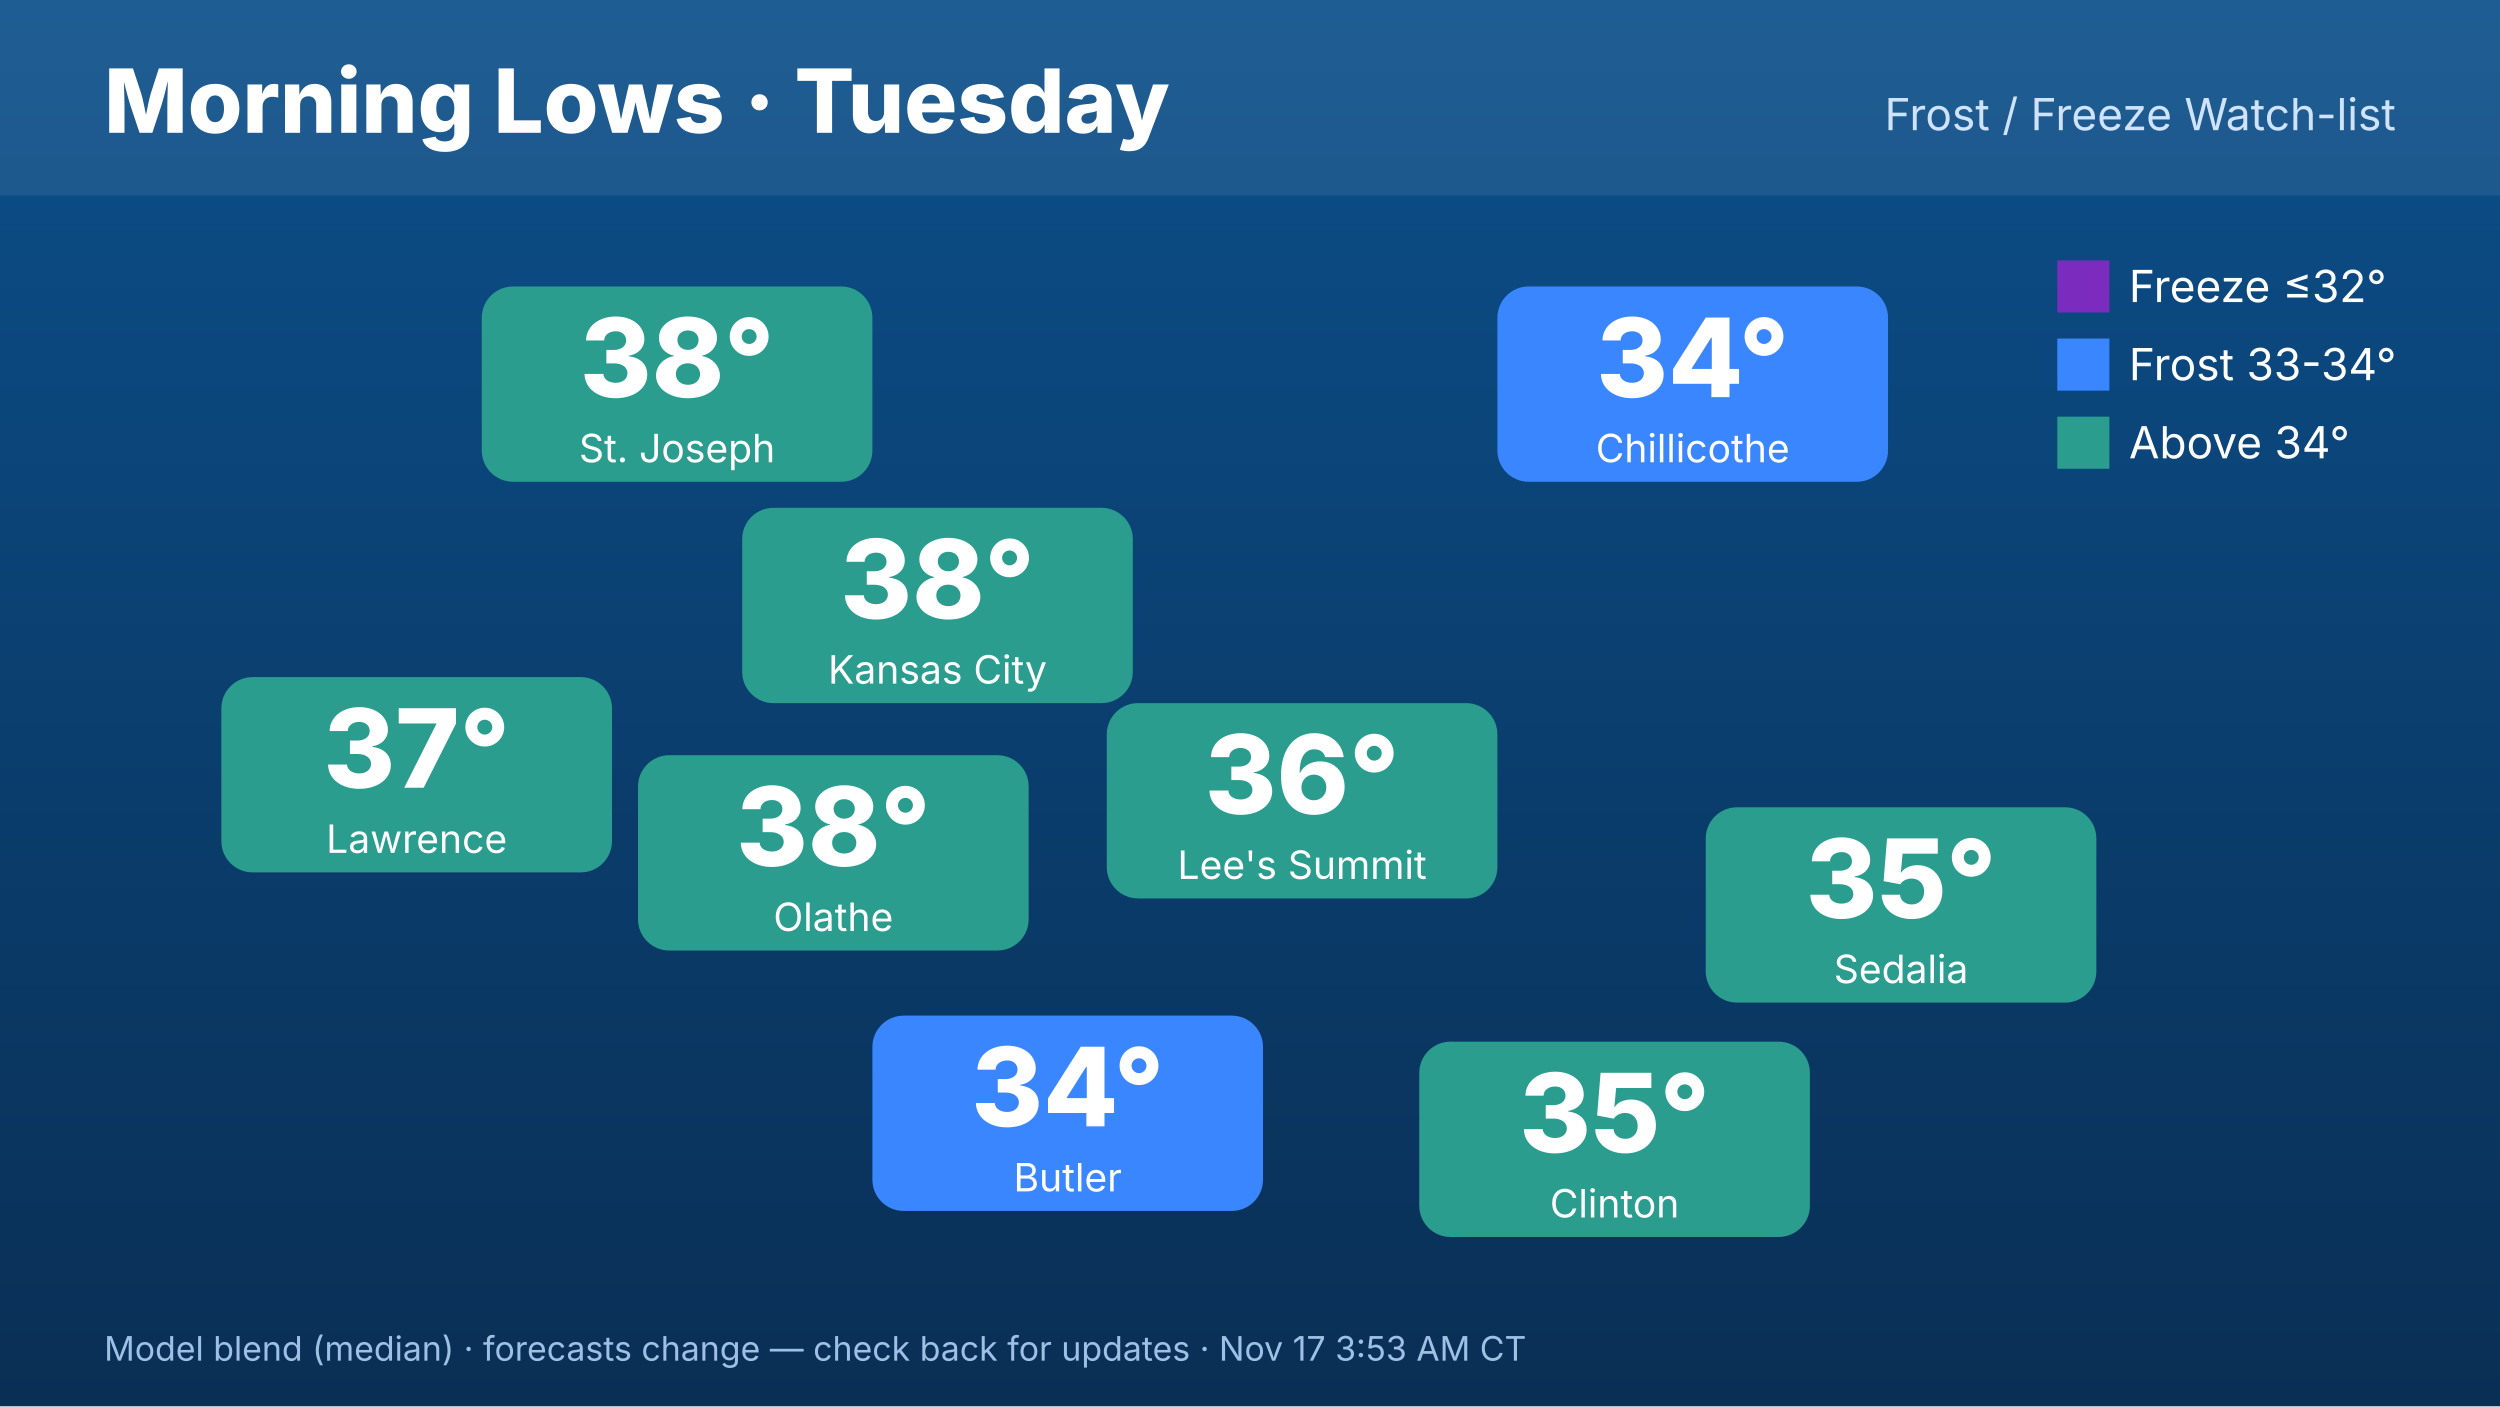
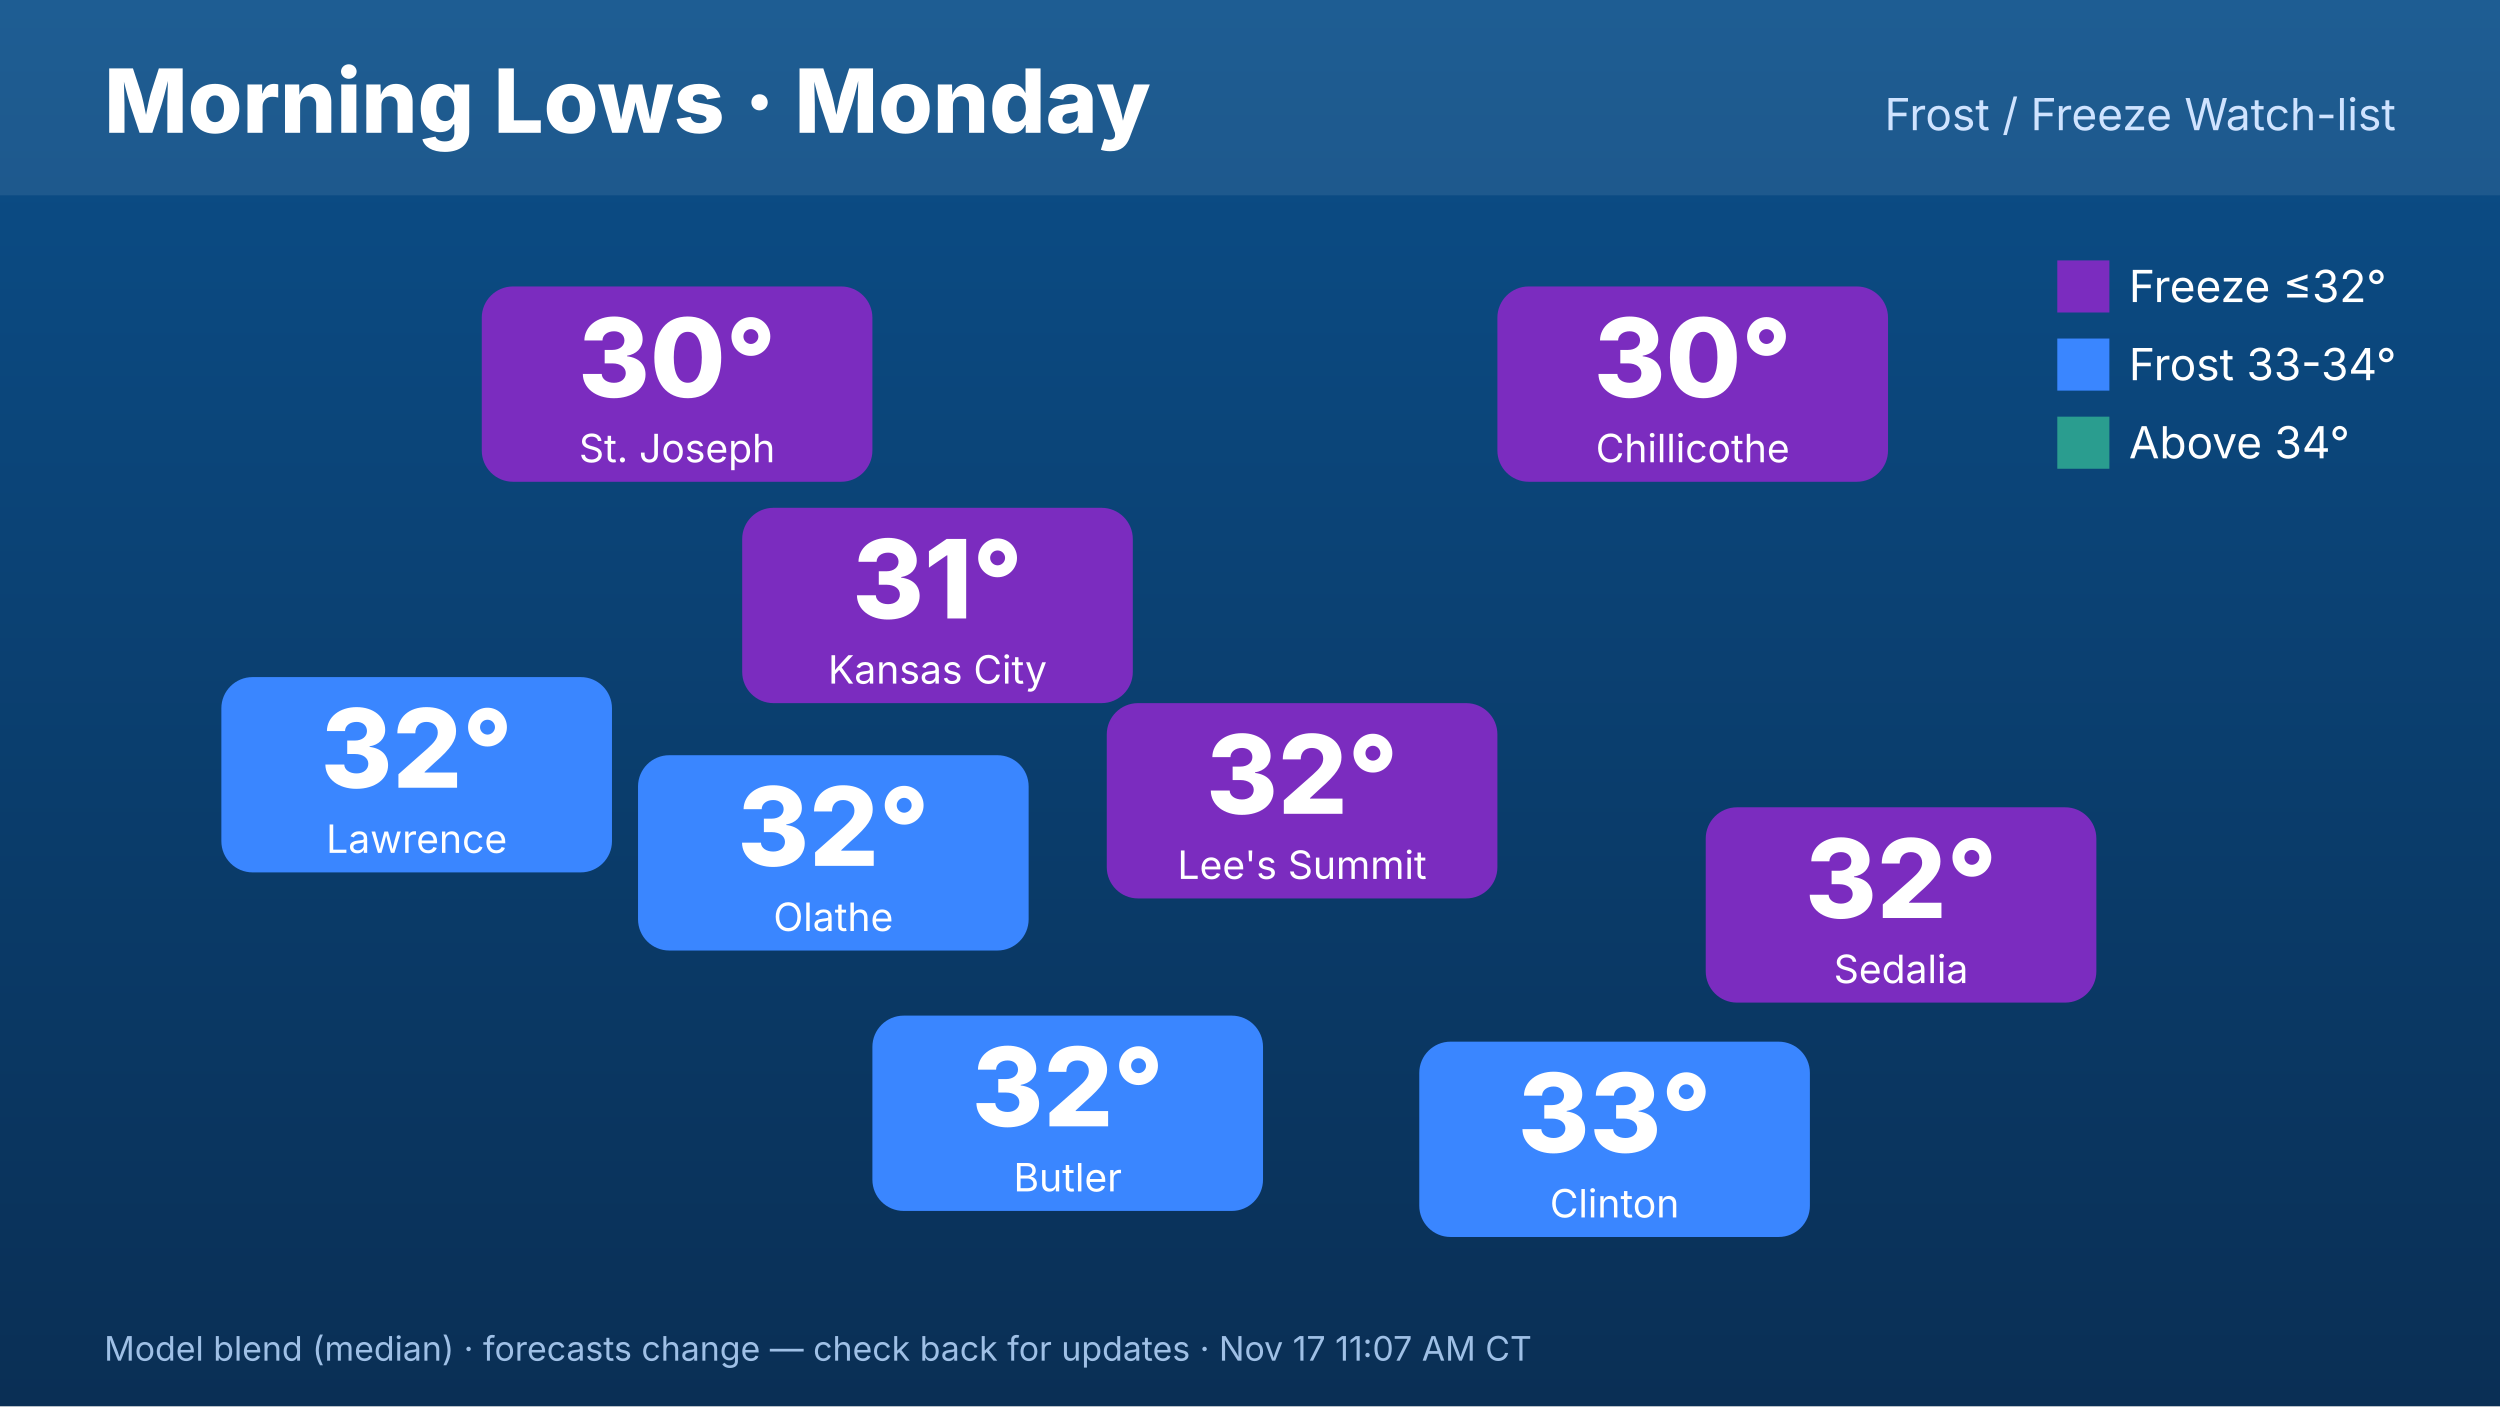
<svg xmlns="http://www.w3.org/2000/svg" width="1920" height="1080" viewBox="0 0 1920 1080" font-family="Inter,Helvetica,Arial,sans-serif">
  <defs>
    <linearGradient id="bg" x1="0" y1="0" x2="0" y2="1">
      <stop offset="0" stop-color="#0b4f8a" />
      <stop offset="1" stop-color="#0a2f55" />
    </linearGradient>
  </defs>
  <rect width="1920" height="1080" fill="url(#bg)" />
  <rect x="0" y="0" width="1920" height="150" fill="#ffffff" opacity=".08" />
-   <text x="80" y="102" font-size="68" font-weight="800" fill="#fff">Morning Lows · Tuesday</text>
+   <text x="80" y="102" font-size="68" font-weight="800" fill="#fff">Morning Lows · Monday</text>
  <text x="1840" y="100" font-size="34" fill="#cfe3ff" text-anchor="end">Frost / Freeze Watch-list</text>
-   <rect x="570" y="390" width="300" height="150" rx="24" fill="#2a9d8f" />
-   <text x="720" y="475" font-size="84" font-weight="800" fill="#fff" text-anchor="middle">38°</text>
+   <rect x="570" y="390" width="300" height="150" rx="24" fill="#7b2cbf" />
+   <text x="720" y="475" font-size="84" font-weight="800" fill="#fff" text-anchor="middle">31°</text>
  <text x="720" y="525" font-size="30" fill="#fff" text-anchor="middle">Kansas City</text>
-   <rect x="370" y="220" width="300" height="150" rx="24" fill="#2a9d8f" />
-   <text x="520" y="305" font-size="84" font-weight="800" fill="#fff" text-anchor="middle">38°</text>
+   <rect x="370" y="220" width="300" height="150" rx="24" fill="#7b2cbf" />
+   <text x="520" y="305" font-size="84" font-weight="800" fill="#fff" text-anchor="middle">30°</text>
  <text x="520" y="355" font-size="30" fill="#fff" text-anchor="middle">St. Joseph</text>
-   <rect x="170" y="520" width="300" height="150" rx="24" fill="#2a9d8f" />
-   <text x="320" y="605" font-size="84" font-weight="800" fill="#fff" text-anchor="middle">37°</text>
+   <rect x="170" y="520" width="300" height="150" rx="24" fill="#3a86ff" />
+   <text x="320" y="605" font-size="84" font-weight="800" fill="#fff" text-anchor="middle">32°</text>
  <text x="320" y="655" font-size="30" fill="#fff" text-anchor="middle">Lawrence</text>
-   <rect x="1150" y="220" width="300" height="150" rx="24" fill="#3a86ff" />
-   <text x="1300" y="305" font-size="84" font-weight="800" fill="#fff" text-anchor="middle">34°</text>
+   <rect x="1150" y="220" width="300" height="150" rx="24" fill="#7b2cbf" />
+   <text x="1300" y="305" font-size="84" font-weight="800" fill="#fff" text-anchor="middle">30°</text>
  <text x="1300" y="355" font-size="30" fill="#fff" text-anchor="middle">Chillicothe</text>
-   <rect x="1310" y="620" width="300" height="150" rx="24" fill="#2a9d8f" />
-   <text x="1460" y="705" font-size="84" font-weight="800" fill="#fff" text-anchor="middle">35°</text>
+   <rect x="1310" y="620" width="300" height="150" rx="24" fill="#7b2cbf" />
+   <text x="1460" y="705" font-size="84" font-weight="800" fill="#fff" text-anchor="middle">32°</text>
  <text x="1460" y="755" font-size="30" fill="#fff" text-anchor="middle">Sedalia</text>
-   <rect x="1090" y="800" width="300" height="150" rx="24" fill="#2a9d8f" />
-   <text x="1240" y="885" font-size="84" font-weight="800" fill="#fff" text-anchor="middle">35°</text>
+   <rect x="1090" y="800" width="300" height="150" rx="24" fill="#3a86ff" />
+   <text x="1240" y="885" font-size="84" font-weight="800" fill="#fff" text-anchor="middle">33°</text>
  <text x="1240" y="935" font-size="30" fill="#fff" text-anchor="middle">Clinton</text>
  <rect x="670" y="780" width="300" height="150" rx="24" fill="#3a86ff" />
-   <text x="820" y="865" font-size="84" font-weight="800" fill="#fff" text-anchor="middle">34°</text>
+   <text x="820" y="865" font-size="84" font-weight="800" fill="#fff" text-anchor="middle">32°</text>
  <text x="820" y="915" font-size="30" fill="#fff" text-anchor="middle">Butler</text>
-   <rect x="490" y="580" width="300" height="150" rx="24" fill="#2a9d8f" />
-   <text x="640" y="665" font-size="84" font-weight="800" fill="#fff" text-anchor="middle">38°</text>
+   <rect x="490" y="580" width="300" height="150" rx="24" fill="#3a86ff" />
+   <text x="640" y="665" font-size="84" font-weight="800" fill="#fff" text-anchor="middle">32°</text>
  <text x="640" y="715" font-size="30" fill="#fff" text-anchor="middle">Olathe</text>
-   <rect x="850" y="540" width="300" height="150" rx="24" fill="#2a9d8f" />
-   <text x="1000" y="625" font-size="84" font-weight="800" fill="#fff" text-anchor="middle">36°</text>
+   <rect x="850" y="540" width="300" height="150" rx="24" fill="#7b2cbf" />
+   <text x="1000" y="625" font-size="84" font-weight="800" fill="#fff" text-anchor="middle">32°</text>
  <text x="1000" y="675" font-size="30" fill="#fff" text-anchor="middle">Lee's Summit</text>
  <g font-size="34" fill="#fff">
    <rect x="1580" y="200" width="40" height="40" fill="#7b2cbf" />
    <text x="1635" y="232">Freeze ≤32°</text>
    <rect x="1580" y="260" width="40" height="40" fill="#3a86ff" />
    <text x="1635" y="292">Frost 33-34°</text>
    <rect x="1580" y="320" width="40" height="40" fill="#2a9d8f" />
    <text x="1635" y="352">Above 34°</text>
  </g>
-   <text x="80" y="1045" font-size="26" fill="#9fc0e6">Model blend (median) · forecasts change — check back for updates · Nov 17 3:53 AM CT</text>
+   <text x="80" y="1045" font-size="26" fill="#9fc0e6">Model blend (median) · forecasts change — check back for updates · Nov 17 11:07 AM CT</text>
</svg>
